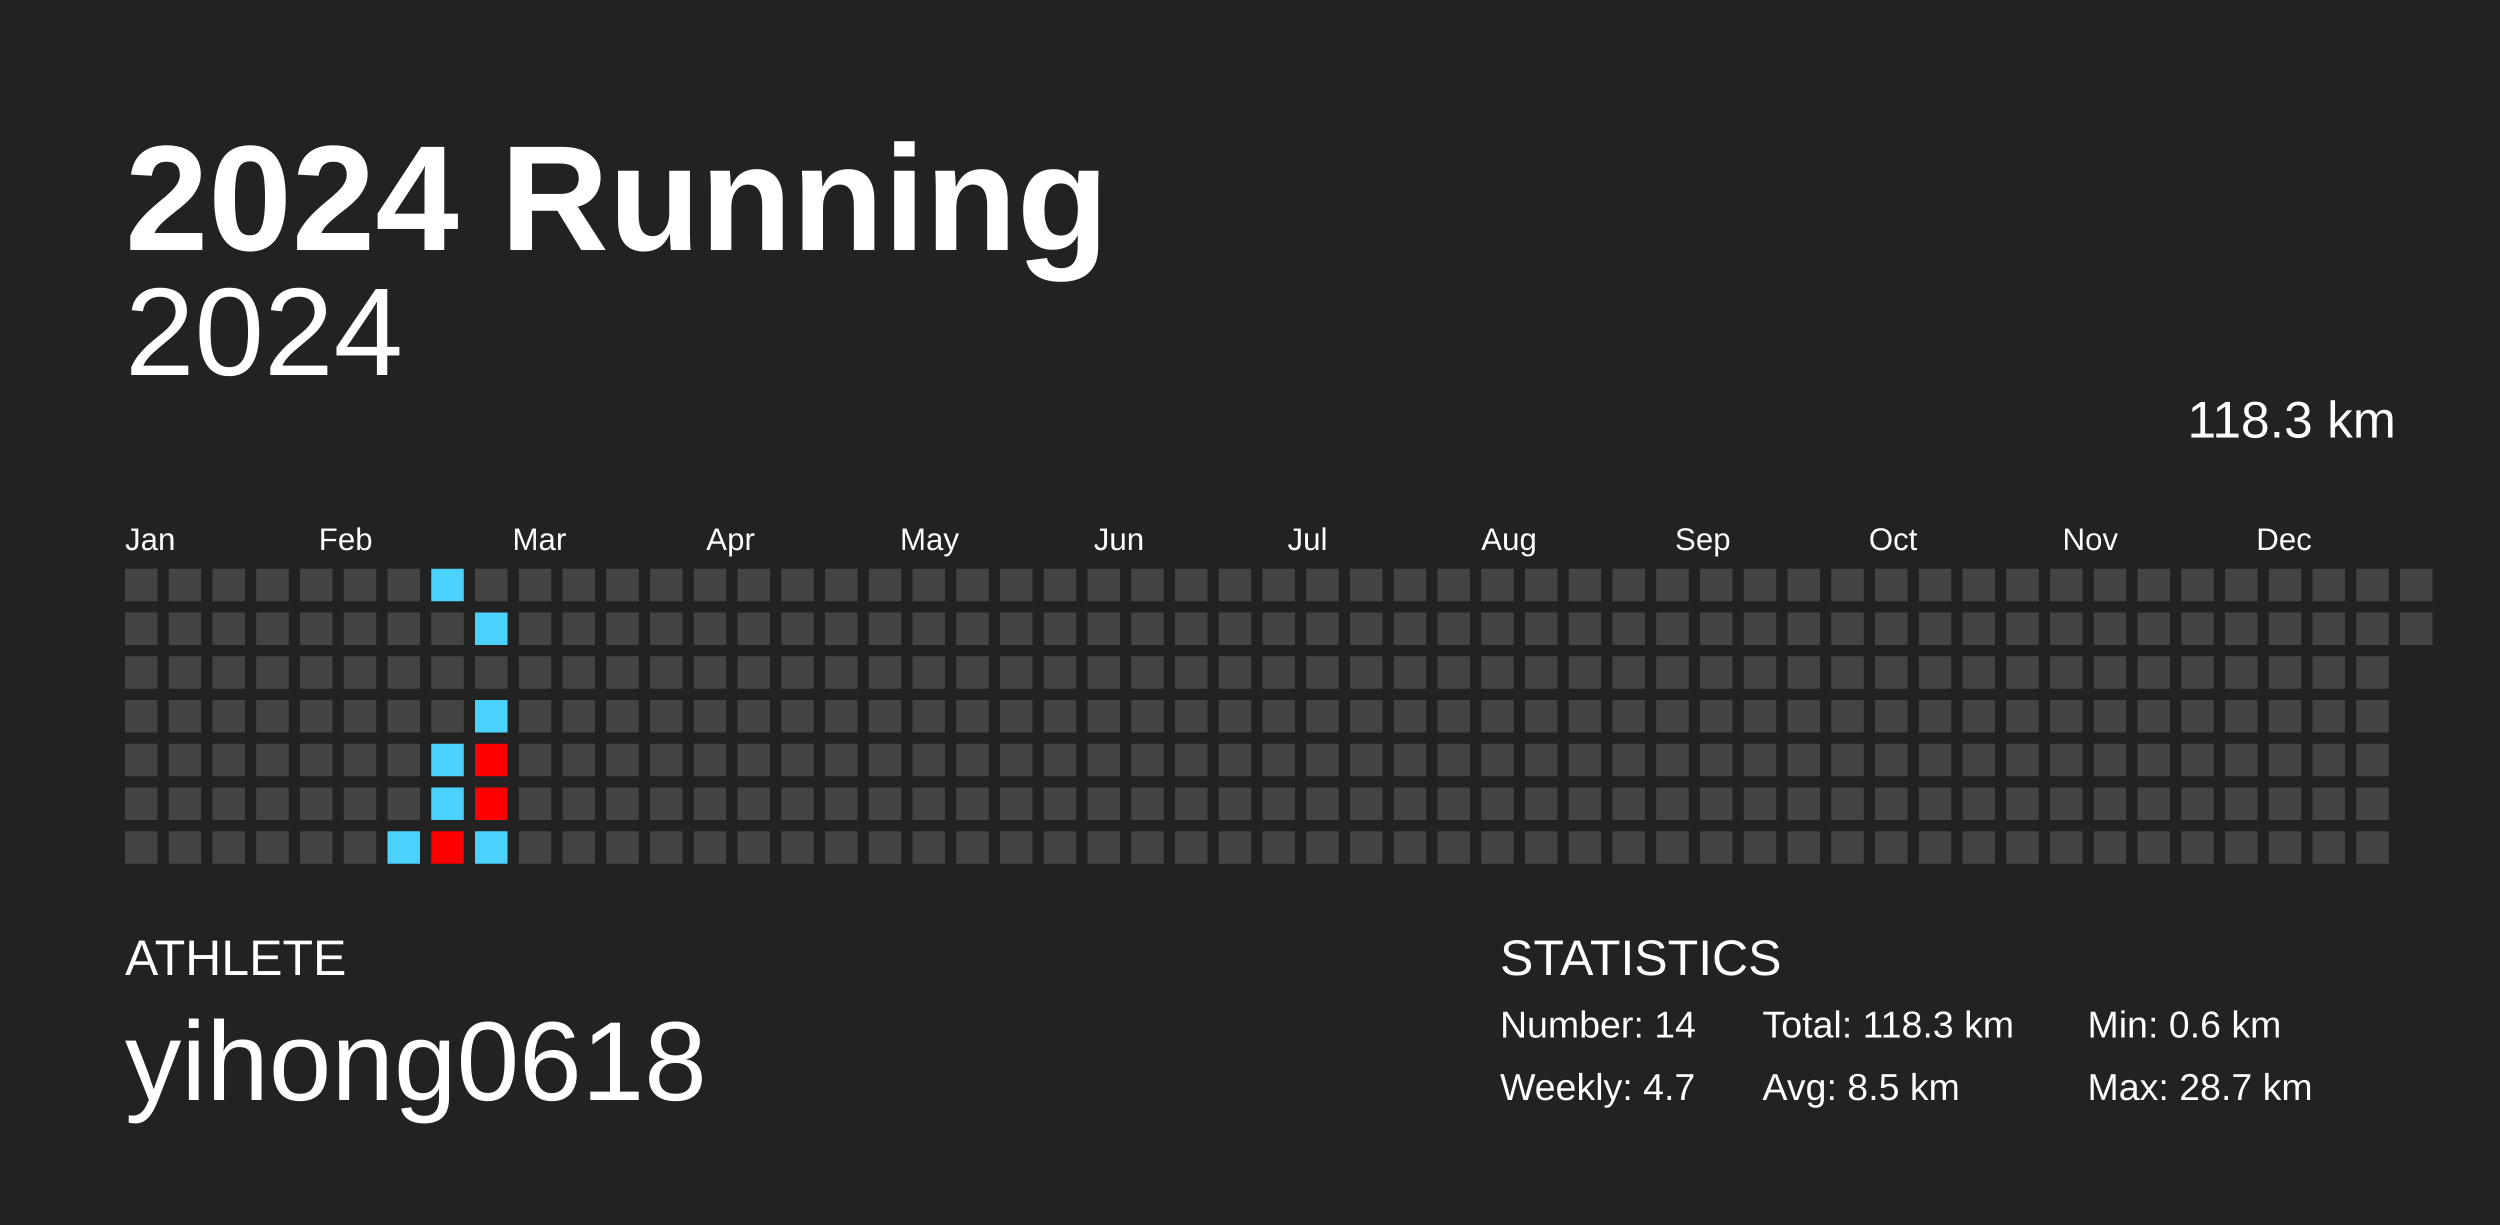
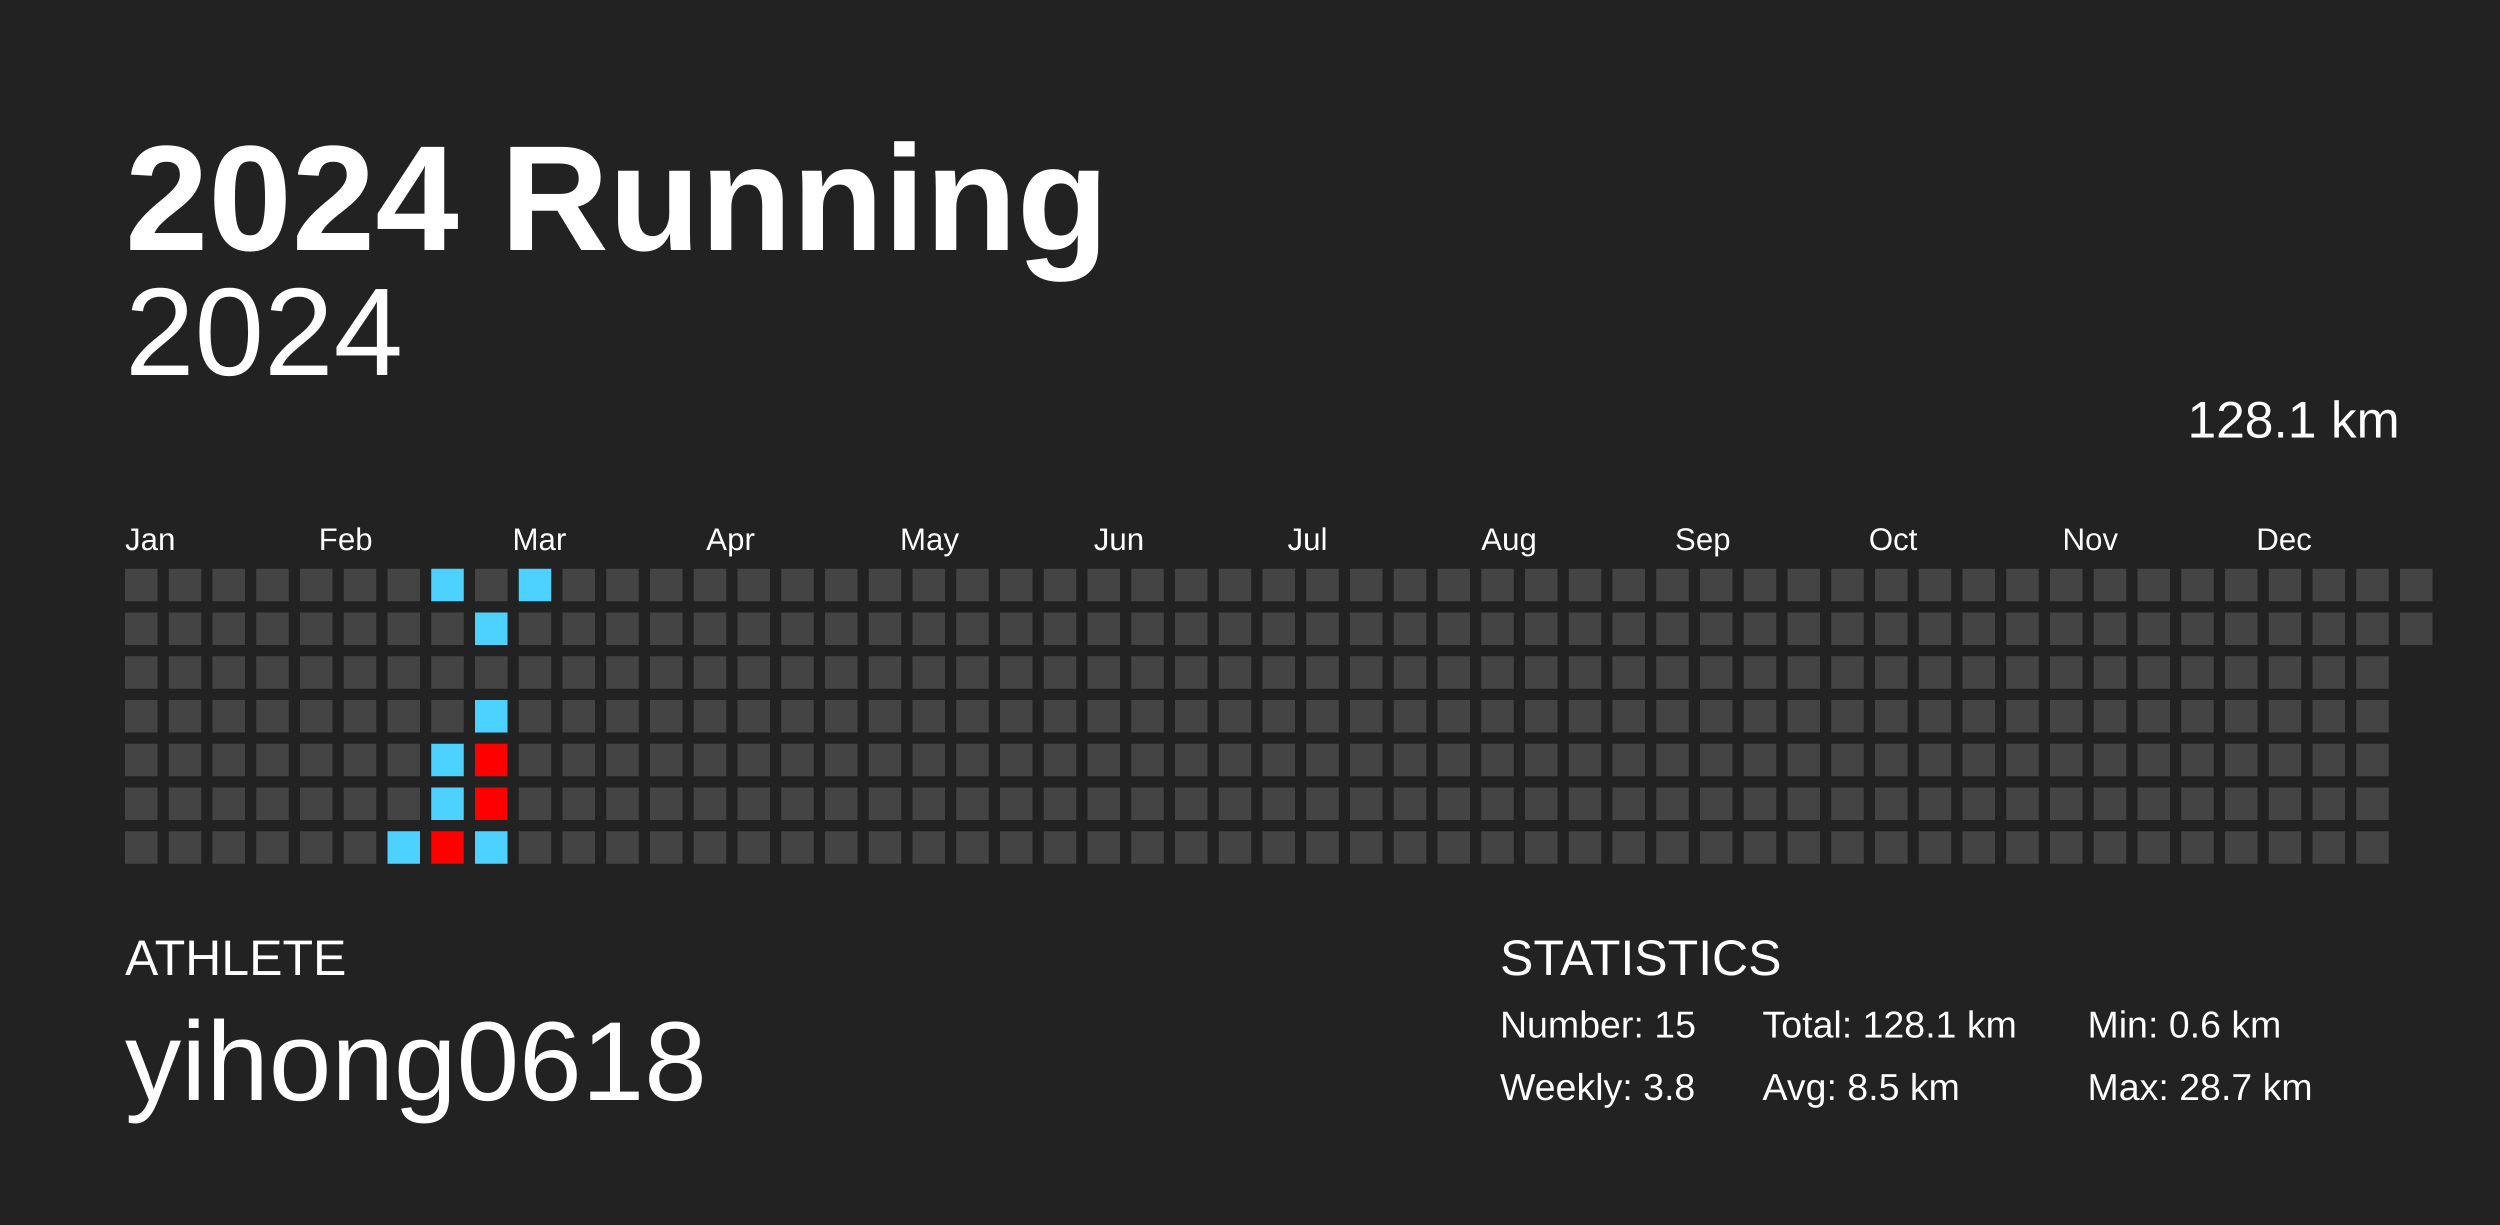
<svg xmlns="http://www.w3.org/2000/svg" baseProfile="full" height="98mm" version="1.1" viewBox="0,0,200,98" width="200mm">
  <defs />
  <rect fill="#222222" height="98" width="200" x="0" y="0" />
  <text fill="#FFFFFF" style="font-size:12px; font-family:Arial; font-weight:bold;" x="10" y="20">2024 Running</text>
  <text fill="#FFFFFF" style="font-size:4px; font-family:Arial" x="10" y="78">ATHLETE</text>
  <text fill="#FFFFFF" style="font-size:9px; font-family:Arial" x="10" y="88">yihong0618</text>
  <text fill="#FFFFFF" style="font-size:4px; font-family:Arial" x="120" y="78">STATISTICS</text>
-   <text fill="#FFFFFF" style="font-size:3px; font-family:Arial" x="120" y="83">Number: 14</text>
-   <text fill="#FFFFFF" style="font-size:3px; font-family:Arial" x="120" y="88">Weekly: 4.7</text>
-   <text fill="#FFFFFF" style="font-size:3px; font-family:Arial" x="141" y="83">Total: 118.3 km</text>
+   <text fill="#FFFFFF" style="font-size:3px; font-family:Arial" x="120" y="83">Number: 15</text>
+   <text fill="#FFFFFF" style="font-size:3px; font-family:Arial" x="120" y="88">Weekly: 3.8</text>
+   <text fill="#FFFFFF" style="font-size:3px; font-family:Arial" x="141" y="83">Total: 128.1 km</text>
  <text fill="#FFFFFF" style="font-size:3px; font-family:Arial" x="141" y="88">Avg: 8.5 km</text>
  <text fill="#FFFFFF" style="font-size:3px; font-family:Arial" x="167" y="83">Min: 0.6 km</text>
  <text fill="#FFFFFF" style="font-size:3px; font-family:Arial" x="167" y="88">Max: 28.7 km</text>
  <text alignment-baseline="hanging" fill="#FFFFFF" style="font-size:10.0px; font-family:Arial;" x="10" y="30">2024</text>
-   <text alignment-baseline="hanging" fill="#FFFFFF" style="font-size:4.125px; font-family:Arial;" x="175" y="35">118.3 km</text>
+   <text alignment-baseline="hanging" fill="#FFFFFF" style="font-size:4.125px; font-family:Arial;" x="175" y="35">128.1 km</text>
  <text fill="#FFFFFF" style="font-size:2.5px; font-family:Arial" x="10.0" y="44">Jan</text>
  <text fill="#FFFFFF" style="font-size:2.5px; font-family:Arial" x="25.5" y="44">Feb</text>
  <text fill="#FFFFFF" style="font-size:2.5px; font-family:Arial" x="41.0" y="44">Mar</text>
  <text fill="#FFFFFF" style="font-size:2.5px; font-family:Arial" x="56.5" y="44">Apr</text>
  <text fill="#FFFFFF" style="font-size:2.5px; font-family:Arial" x="72.0" y="44">May</text>
  <text fill="#FFFFFF" style="font-size:2.5px; font-family:Arial" x="87.5" y="44">Jun</text>
  <text fill="#FFFFFF" style="font-size:2.5px; font-family:Arial" x="103.0" y="44">Jul</text>
  <text fill="#FFFFFF" style="font-size:2.5px; font-family:Arial" x="118.5" y="44">Aug</text>
  <text fill="#FFFFFF" style="font-size:2.5px; font-family:Arial" x="134.0" y="44">Sep</text>
  <text fill="#FFFFFF" style="font-size:2.5px; font-family:Arial" x="149.5" y="44">Oct</text>
  <text fill="#FFFFFF" style="font-size:2.5px; font-family:Arial" x="165.0" y="44">Nov</text>
  <text fill="#FFFFFF" style="font-size:2.5px; font-family:Arial" x="180.5" y="44">Dec</text>
  <rect fill="#444444" height="2.6" width="2.6" x="10.0" y="45.5" />
  <rect fill="#444444" height="2.6" width="2.6" x="10.0" y="49.0" />
  <rect fill="#444444" height="2.6" width="2.6" x="10.0" y="52.5" />
  <rect fill="#444444" height="2.6" width="2.6" x="10.0" y="56.0" />
  <rect fill="#444444" height="2.6" width="2.6" x="10.0" y="59.5" />
  <rect fill="#444444" height="2.6" width="2.6" x="10.0" y="63.0" />
  <rect fill="#444444" height="2.6" width="2.6" x="10.0" y="66.5" />
  <rect fill="#444444" height="2.6" width="2.6" x="13.5" y="45.5" />
  <rect fill="#444444" height="2.6" width="2.6" x="13.5" y="49.0" />
  <rect fill="#444444" height="2.6" width="2.6" x="13.5" y="52.5" />
  <rect fill="#444444" height="2.6" width="2.6" x="13.5" y="56.0" />
  <rect fill="#444444" height="2.6" width="2.6" x="13.5" y="59.5" />
  <rect fill="#444444" height="2.6" width="2.6" x="13.5" y="63.0" />
  <rect fill="#444444" height="2.6" width="2.6" x="13.5" y="66.5" />
  <rect fill="#444444" height="2.6" width="2.6" x="17.0" y="45.5" />
  <rect fill="#444444" height="2.6" width="2.6" x="17.0" y="49.0" />
  <rect fill="#444444" height="2.6" width="2.6" x="17.0" y="52.5" />
  <rect fill="#444444" height="2.6" width="2.6" x="17.0" y="56.0" />
  <rect fill="#444444" height="2.6" width="2.6" x="17.0" y="59.5" />
  <rect fill="#444444" height="2.6" width="2.6" x="17.0" y="63.0" />
  <rect fill="#444444" height="2.6" width="2.6" x="17.0" y="66.5" />
  <rect fill="#444444" height="2.6" width="2.6" x="20.5" y="45.5" />
  <rect fill="#444444" height="2.6" width="2.6" x="20.5" y="49.0" />
  <rect fill="#444444" height="2.6" width="2.6" x="20.5" y="52.5" />
  <rect fill="#444444" height="2.6" width="2.6" x="20.5" y="56.0" />
  <rect fill="#444444" height="2.6" width="2.6" x="20.5" y="59.5" />
  <rect fill="#444444" height="2.6" width="2.6" x="20.5" y="63.0" />
  <rect fill="#444444" height="2.6" width="2.6" x="20.5" y="66.5" />
  <rect fill="#444444" height="2.6" width="2.6" x="24.0" y="45.5" />
  <rect fill="#444444" height="2.6" width="2.6" x="24.0" y="49.0" />
  <rect fill="#444444" height="2.6" width="2.6" x="24.0" y="52.5" />
  <rect fill="#444444" height="2.6" width="2.6" x="24.0" y="56.0" />
  <rect fill="#444444" height="2.6" width="2.6" x="24.0" y="59.5" />
  <rect fill="#444444" height="2.6" width="2.6" x="24.0" y="63.0" />
  <rect fill="#444444" height="2.6" width="2.6" x="24.0" y="66.5" />
  <rect fill="#444444" height="2.6" width="2.6" x="27.5" y="45.5" />
  <rect fill="#444444" height="2.6" width="2.6" x="27.5" y="49.0" />
  <rect fill="#444444" height="2.6" width="2.6" x="27.5" y="52.5" />
  <rect fill="#444444" height="2.6" width="2.6" x="27.5" y="56.0" />
  <rect fill="#444444" height="2.6" width="2.6" x="27.5" y="59.5" />
  <rect fill="#444444" height="2.6" width="2.6" x="27.5" y="63.0" />
  <rect fill="#444444" height="2.6" width="2.6" x="27.5" y="66.5" />
  <rect fill="#444444" height="2.6" width="2.6" x="31.0" y="45.5" />
  <rect fill="#444444" height="2.6" width="2.6" x="31.0" y="49.0" />
  <rect fill="#444444" height="2.6" width="2.6" x="31.0" y="52.5" />
  <rect fill="#444444" height="2.6" width="2.6" x="31.0" y="56.0" />
  <rect fill="#444444" height="2.6" width="2.6" x="31.0" y="59.5" />
  <rect fill="#444444" height="2.6" width="2.6" x="31.0" y="63.0" />
  <rect fill="#4dd2ff" height="2.6" width="2.6" x="31.0" y="66.5" />
  <rect fill="#4dd2ff" height="2.6" width="2.6" x="34.5" y="45.5" />
  <rect fill="#444444" height="2.6" width="2.6" x="34.5" y="49.0" />
  <rect fill="#444444" height="2.6" width="2.6" x="34.5" y="52.5" />
  <rect fill="#444444" height="2.6" width="2.6" x="34.5" y="56.0" />
  <rect fill="#4dd2ff" height="2.6" width="2.6" x="34.5" y="59.5" />
  <rect fill="#4dd2ff" height="2.6" width="2.6" x="34.5" y="63.0" />
  <rect fill="red" height="2.6" width="2.6" x="34.5" y="66.5" />
  <rect fill="#444444" height="2.6" width="2.6" x="38.0" y="45.5" />
  <rect fill="#4dd2ff" height="2.6" width="2.6" x="38.0" y="49.0" />
  <rect fill="#444444" height="2.6" width="2.6" x="38.0" y="52.5" />
  <rect fill="#4dd2ff" height="2.6" width="2.6" x="38.0" y="56.0" />
  <rect fill="red" height="2.6" width="2.6" x="38.0" y="59.5" />
  <rect fill="red" height="2.6" width="2.6" x="38.0" y="63.0" />
  <rect fill="#4dd2ff" height="2.6" width="2.6" x="38.0" y="66.5" />
-   <rect fill="#444444" height="2.6" width="2.6" x="41.5" y="45.5" />
+   <rect fill="#4dd2ff" height="2.6" width="2.6" x="41.5" y="45.5" />
  <rect fill="#444444" height="2.6" width="2.6" x="41.5" y="49.0" />
  <rect fill="#444444" height="2.6" width="2.6" x="41.5" y="52.5" />
  <rect fill="#444444" height="2.6" width="2.6" x="41.5" y="56.0" />
  <rect fill="#444444" height="2.6" width="2.6" x="41.5" y="59.5" />
  <rect fill="#444444" height="2.6" width="2.6" x="41.5" y="63.0" />
  <rect fill="#444444" height="2.6" width="2.6" x="41.5" y="66.5" />
  <rect fill="#444444" height="2.6" width="2.6" x="45.0" y="45.5" />
  <rect fill="#444444" height="2.6" width="2.6" x="45.0" y="49.0" />
  <rect fill="#444444" height="2.6" width="2.6" x="45.0" y="52.5" />
  <rect fill="#444444" height="2.6" width="2.6" x="45.0" y="56.0" />
  <rect fill="#444444" height="2.6" width="2.6" x="45.0" y="59.5" />
  <rect fill="#444444" height="2.6" width="2.6" x="45.0" y="63.0" />
  <rect fill="#444444" height="2.6" width="2.6" x="45.0" y="66.5" />
  <rect fill="#444444" height="2.6" width="2.6" x="48.5" y="45.5" />
  <rect fill="#444444" height="2.6" width="2.6" x="48.5" y="49.0" />
  <rect fill="#444444" height="2.6" width="2.6" x="48.5" y="52.5" />
  <rect fill="#444444" height="2.6" width="2.6" x="48.5" y="56.0" />
  <rect fill="#444444" height="2.6" width="2.6" x="48.5" y="59.5" />
  <rect fill="#444444" height="2.6" width="2.6" x="48.5" y="63.0" />
  <rect fill="#444444" height="2.6" width="2.6" x="48.5" y="66.5" />
  <rect fill="#444444" height="2.6" width="2.6" x="52.0" y="45.5" />
  <rect fill="#444444" height="2.6" width="2.6" x="52.0" y="49.0" />
  <rect fill="#444444" height="2.6" width="2.6" x="52.0" y="52.5" />
  <rect fill="#444444" height="2.6" width="2.6" x="52.0" y="56.0" />
  <rect fill="#444444" height="2.6" width="2.6" x="52.0" y="59.5" />
  <rect fill="#444444" height="2.6" width="2.6" x="52.0" y="63.0" />
  <rect fill="#444444" height="2.6" width="2.6" x="52.0" y="66.5" />
  <rect fill="#444444" height="2.6" width="2.6" x="55.5" y="45.5" />
  <rect fill="#444444" height="2.6" width="2.6" x="55.5" y="49.0" />
  <rect fill="#444444" height="2.6" width="2.6" x="55.5" y="52.5" />
  <rect fill="#444444" height="2.6" width="2.6" x="55.5" y="56.0" />
  <rect fill="#444444" height="2.6" width="2.6" x="55.5" y="59.5" />
  <rect fill="#444444" height="2.6" width="2.6" x="55.5" y="63.0" />
  <rect fill="#444444" height="2.6" width="2.6" x="55.5" y="66.5" />
  <rect fill="#444444" height="2.6" width="2.6" x="59.0" y="45.5" />
  <rect fill="#444444" height="2.6" width="2.6" x="59.0" y="49.0" />
  <rect fill="#444444" height="2.6" width="2.6" x="59.0" y="52.5" />
  <rect fill="#444444" height="2.6" width="2.6" x="59.0" y="56.0" />
  <rect fill="#444444" height="2.6" width="2.6" x="59.0" y="59.5" />
  <rect fill="#444444" height="2.6" width="2.6" x="59.0" y="63.0" />
  <rect fill="#444444" height="2.6" width="2.6" x="59.0" y="66.5" />
  <rect fill="#444444" height="2.6" width="2.6" x="62.5" y="45.5" />
  <rect fill="#444444" height="2.6" width="2.6" x="62.5" y="49.0" />
  <rect fill="#444444" height="2.6" width="2.6" x="62.5" y="52.5" />
  <rect fill="#444444" height="2.6" width="2.6" x="62.5" y="56.0" />
  <rect fill="#444444" height="2.6" width="2.6" x="62.5" y="59.5" />
  <rect fill="#444444" height="2.6" width="2.6" x="62.5" y="63.0" />
  <rect fill="#444444" height="2.6" width="2.6" x="62.5" y="66.5" />
  <rect fill="#444444" height="2.6" width="2.6" x="66.0" y="45.5" />
  <rect fill="#444444" height="2.6" width="2.6" x="66.0" y="49.0" />
  <rect fill="#444444" height="2.6" width="2.6" x="66.0" y="52.5" />
  <rect fill="#444444" height="2.6" width="2.6" x="66.0" y="56.0" />
  <rect fill="#444444" height="2.6" width="2.6" x="66.0" y="59.5" />
  <rect fill="#444444" height="2.6" width="2.6" x="66.0" y="63.0" />
  <rect fill="#444444" height="2.6" width="2.6" x="66.0" y="66.5" />
  <rect fill="#444444" height="2.6" width="2.6" x="69.5" y="45.5" />
  <rect fill="#444444" height="2.6" width="2.6" x="69.5" y="49.0" />
  <rect fill="#444444" height="2.6" width="2.6" x="69.5" y="52.5" />
  <rect fill="#444444" height="2.6" width="2.6" x="69.5" y="56.0" />
  <rect fill="#444444" height="2.6" width="2.6" x="69.5" y="59.5" />
  <rect fill="#444444" height="2.6" width="2.6" x="69.5" y="63.0" />
  <rect fill="#444444" height="2.6" width="2.6" x="69.5" y="66.5" />
  <rect fill="#444444" height="2.6" width="2.6" x="73.0" y="45.5" />
  <rect fill="#444444" height="2.6" width="2.6" x="73.0" y="49.0" />
  <rect fill="#444444" height="2.6" width="2.6" x="73.0" y="52.5" />
  <rect fill="#444444" height="2.6" width="2.6" x="73.0" y="56.0" />
  <rect fill="#444444" height="2.6" width="2.6" x="73.0" y="59.5" />
  <rect fill="#444444" height="2.6" width="2.6" x="73.0" y="63.0" />
  <rect fill="#444444" height="2.6" width="2.6" x="73.0" y="66.5" />
  <rect fill="#444444" height="2.6" width="2.6" x="76.5" y="45.5" />
  <rect fill="#444444" height="2.6" width="2.6" x="76.5" y="49.0" />
  <rect fill="#444444" height="2.6" width="2.6" x="76.5" y="52.5" />
  <rect fill="#444444" height="2.6" width="2.6" x="76.5" y="56.0" />
  <rect fill="#444444" height="2.6" width="2.6" x="76.5" y="59.5" />
  <rect fill="#444444" height="2.6" width="2.6" x="76.5" y="63.0" />
  <rect fill="#444444" height="2.6" width="2.6" x="76.5" y="66.5" />
  <rect fill="#444444" height="2.6" width="2.6" x="80.0" y="45.5" />
  <rect fill="#444444" height="2.6" width="2.6" x="80.0" y="49.0" />
  <rect fill="#444444" height="2.6" width="2.6" x="80.0" y="52.5" />
  <rect fill="#444444" height="2.6" width="2.6" x="80.0" y="56.0" />
  <rect fill="#444444" height="2.6" width="2.6" x="80.0" y="59.5" />
  <rect fill="#444444" height="2.6" width="2.6" x="80.0" y="63.0" />
  <rect fill="#444444" height="2.6" width="2.6" x="80.0" y="66.5" />
  <rect fill="#444444" height="2.6" width="2.6" x="83.5" y="45.5" />
  <rect fill="#444444" height="2.6" width="2.6" x="83.5" y="49.0" />
  <rect fill="#444444" height="2.6" width="2.6" x="83.5" y="52.5" />
  <rect fill="#444444" height="2.6" width="2.6" x="83.5" y="56.0" />
  <rect fill="#444444" height="2.6" width="2.6" x="83.5" y="59.5" />
  <rect fill="#444444" height="2.6" width="2.6" x="83.5" y="63.0" />
  <rect fill="#444444" height="2.6" width="2.6" x="83.5" y="66.5" />
  <rect fill="#444444" height="2.6" width="2.6" x="87.0" y="45.5" />
  <rect fill="#444444" height="2.6" width="2.6" x="87.0" y="49.0" />
  <rect fill="#444444" height="2.6" width="2.6" x="87.0" y="52.5" />
  <rect fill="#444444" height="2.6" width="2.6" x="87.0" y="56.0" />
  <rect fill="#444444" height="2.6" width="2.6" x="87.0" y="59.5" />
  <rect fill="#444444" height="2.6" width="2.6" x="87.0" y="63.0" />
  <rect fill="#444444" height="2.6" width="2.6" x="87.0" y="66.5" />
  <rect fill="#444444" height="2.6" width="2.6" x="90.5" y="45.5" />
  <rect fill="#444444" height="2.6" width="2.6" x="90.5" y="49.0" />
  <rect fill="#444444" height="2.6" width="2.6" x="90.5" y="52.5" />
  <rect fill="#444444" height="2.6" width="2.6" x="90.5" y="56.0" />
  <rect fill="#444444" height="2.6" width="2.6" x="90.5" y="59.5" />
  <rect fill="#444444" height="2.6" width="2.6" x="90.5" y="63.0" />
  <rect fill="#444444" height="2.6" width="2.6" x="90.5" y="66.5" />
  <rect fill="#444444" height="2.6" width="2.6" x="94.0" y="45.5" />
  <rect fill="#444444" height="2.6" width="2.6" x="94.0" y="49.0" />
  <rect fill="#444444" height="2.6" width="2.6" x="94.0" y="52.5" />
  <rect fill="#444444" height="2.6" width="2.6" x="94.0" y="56.0" />
  <rect fill="#444444" height="2.6" width="2.6" x="94.0" y="59.5" />
  <rect fill="#444444" height="2.6" width="2.6" x="94.0" y="63.0" />
  <rect fill="#444444" height="2.6" width="2.6" x="94.0" y="66.5" />
  <rect fill="#444444" height="2.6" width="2.6" x="97.5" y="45.5" />
  <rect fill="#444444" height="2.6" width="2.6" x="97.5" y="49.0" />
  <rect fill="#444444" height="2.6" width="2.6" x="97.5" y="52.5" />
  <rect fill="#444444" height="2.6" width="2.6" x="97.5" y="56.0" />
  <rect fill="#444444" height="2.6" width="2.6" x="97.5" y="59.5" />
  <rect fill="#444444" height="2.6" width="2.6" x="97.5" y="63.0" />
  <rect fill="#444444" height="2.6" width="2.6" x="97.5" y="66.5" />
  <rect fill="#444444" height="2.6" width="2.6" x="101.0" y="45.5" />
  <rect fill="#444444" height="2.6" width="2.6" x="101.0" y="49.0" />
  <rect fill="#444444" height="2.6" width="2.6" x="101.0" y="52.5" />
  <rect fill="#444444" height="2.6" width="2.6" x="101.0" y="56.0" />
  <rect fill="#444444" height="2.6" width="2.6" x="101.0" y="59.5" />
  <rect fill="#444444" height="2.6" width="2.6" x="101.0" y="63.0" />
  <rect fill="#444444" height="2.6" width="2.6" x="101.0" y="66.5" />
  <rect fill="#444444" height="2.6" width="2.6" x="104.5" y="45.5" />
  <rect fill="#444444" height="2.6" width="2.6" x="104.5" y="49.0" />
  <rect fill="#444444" height="2.6" width="2.6" x="104.5" y="52.5" />
  <rect fill="#444444" height="2.6" width="2.6" x="104.5" y="56.0" />
  <rect fill="#444444" height="2.6" width="2.6" x="104.5" y="59.5" />
  <rect fill="#444444" height="2.6" width="2.6" x="104.5" y="63.0" />
  <rect fill="#444444" height="2.6" width="2.6" x="104.5" y="66.5" />
  <rect fill="#444444" height="2.6" width="2.6" x="108.0" y="45.5" />
  <rect fill="#444444" height="2.6" width="2.6" x="108.0" y="49.0" />
  <rect fill="#444444" height="2.6" width="2.6" x="108.0" y="52.5" />
  <rect fill="#444444" height="2.6" width="2.6" x="108.0" y="56.0" />
  <rect fill="#444444" height="2.6" width="2.6" x="108.0" y="59.5" />
  <rect fill="#444444" height="2.6" width="2.6" x="108.0" y="63.0" />
  <rect fill="#444444" height="2.6" width="2.6" x="108.0" y="66.5" />
  <rect fill="#444444" height="2.6" width="2.6" x="111.5" y="45.5" />
  <rect fill="#444444" height="2.6" width="2.6" x="111.5" y="49.0" />
  <rect fill="#444444" height="2.6" width="2.6" x="111.5" y="52.5" />
  <rect fill="#444444" height="2.6" width="2.6" x="111.5" y="56.0" />
  <rect fill="#444444" height="2.6" width="2.6" x="111.5" y="59.5" />
  <rect fill="#444444" height="2.6" width="2.6" x="111.5" y="63.0" />
  <rect fill="#444444" height="2.6" width="2.6" x="111.5" y="66.5" />
  <rect fill="#444444" height="2.6" width="2.6" x="115.0" y="45.5" />
  <rect fill="#444444" height="2.6" width="2.6" x="115.0" y="49.0" />
  <rect fill="#444444" height="2.6" width="2.6" x="115.0" y="52.5" />
  <rect fill="#444444" height="2.6" width="2.6" x="115.0" y="56.0" />
  <rect fill="#444444" height="2.6" width="2.6" x="115.0" y="59.5" />
  <rect fill="#444444" height="2.6" width="2.6" x="115.0" y="63.0" />
  <rect fill="#444444" height="2.6" width="2.6" x="115.0" y="66.5" />
  <rect fill="#444444" height="2.6" width="2.6" x="118.5" y="45.5" />
  <rect fill="#444444" height="2.6" width="2.6" x="118.5" y="49.0" />
  <rect fill="#444444" height="2.6" width="2.6" x="118.5" y="52.5" />
  <rect fill="#444444" height="2.6" width="2.6" x="118.5" y="56.0" />
  <rect fill="#444444" height="2.6" width="2.6" x="118.5" y="59.5" />
  <rect fill="#444444" height="2.6" width="2.6" x="118.5" y="63.0" />
  <rect fill="#444444" height="2.6" width="2.6" x="118.5" y="66.5" />
  <rect fill="#444444" height="2.6" width="2.6" x="122.0" y="45.5" />
  <rect fill="#444444" height="2.6" width="2.6" x="122.0" y="49.0" />
  <rect fill="#444444" height="2.6" width="2.6" x="122.0" y="52.5" />
  <rect fill="#444444" height="2.6" width="2.6" x="122.0" y="56.0" />
  <rect fill="#444444" height="2.6" width="2.6" x="122.0" y="59.5" />
  <rect fill="#444444" height="2.6" width="2.6" x="122.0" y="63.0" />
  <rect fill="#444444" height="2.6" width="2.6" x="122.0" y="66.5" />
  <rect fill="#444444" height="2.6" width="2.6" x="125.5" y="45.5" />
  <rect fill="#444444" height="2.6" width="2.6" x="125.5" y="49.0" />
  <rect fill="#444444" height="2.6" width="2.6" x="125.5" y="52.5" />
  <rect fill="#444444" height="2.6" width="2.6" x="125.5" y="56.0" />
  <rect fill="#444444" height="2.6" width="2.6" x="125.5" y="59.5" />
  <rect fill="#444444" height="2.6" width="2.6" x="125.5" y="63.0" />
  <rect fill="#444444" height="2.6" width="2.6" x="125.5" y="66.5" />
  <rect fill="#444444" height="2.6" width="2.6" x="129.0" y="45.5" />
  <rect fill="#444444" height="2.6" width="2.6" x="129.0" y="49.0" />
  <rect fill="#444444" height="2.6" width="2.6" x="129.0" y="52.5" />
  <rect fill="#444444" height="2.6" width="2.6" x="129.0" y="56.0" />
  <rect fill="#444444" height="2.6" width="2.6" x="129.0" y="59.5" />
  <rect fill="#444444" height="2.6" width="2.6" x="129.0" y="63.0" />
  <rect fill="#444444" height="2.6" width="2.6" x="129.0" y="66.5" />
  <rect fill="#444444" height="2.6" width="2.6" x="132.5" y="45.5" />
  <rect fill="#444444" height="2.6" width="2.6" x="132.5" y="49.0" />
  <rect fill="#444444" height="2.6" width="2.6" x="132.5" y="52.5" />
  <rect fill="#444444" height="2.6" width="2.6" x="132.5" y="56.0" />
  <rect fill="#444444" height="2.6" width="2.6" x="132.5" y="59.5" />
  <rect fill="#444444" height="2.6" width="2.6" x="132.5" y="63.0" />
  <rect fill="#444444" height="2.6" width="2.6" x="132.5" y="66.5" />
  <rect fill="#444444" height="2.6" width="2.6" x="136.0" y="45.5" />
  <rect fill="#444444" height="2.6" width="2.6" x="136.0" y="49.0" />
  <rect fill="#444444" height="2.6" width="2.6" x="136.0" y="52.5" />
  <rect fill="#444444" height="2.6" width="2.6" x="136.0" y="56.0" />
  <rect fill="#444444" height="2.6" width="2.6" x="136.0" y="59.5" />
  <rect fill="#444444" height="2.6" width="2.6" x="136.0" y="63.0" />
  <rect fill="#444444" height="2.6" width="2.6" x="136.0" y="66.5" />
  <rect fill="#444444" height="2.6" width="2.6" x="139.5" y="45.5" />
  <rect fill="#444444" height="2.6" width="2.6" x="139.5" y="49.0" />
  <rect fill="#444444" height="2.6" width="2.6" x="139.5" y="52.5" />
  <rect fill="#444444" height="2.6" width="2.6" x="139.5" y="56.0" />
  <rect fill="#444444" height="2.6" width="2.6" x="139.5" y="59.5" />
  <rect fill="#444444" height="2.6" width="2.6" x="139.5" y="63.0" />
  <rect fill="#444444" height="2.6" width="2.6" x="139.5" y="66.5" />
  <rect fill="#444444" height="2.6" width="2.6" x="143.0" y="45.5" />
  <rect fill="#444444" height="2.6" width="2.6" x="143.0" y="49.0" />
  <rect fill="#444444" height="2.6" width="2.6" x="143.0" y="52.5" />
  <rect fill="#444444" height="2.6" width="2.6" x="143.0" y="56.0" />
  <rect fill="#444444" height="2.6" width="2.6" x="143.0" y="59.5" />
  <rect fill="#444444" height="2.6" width="2.6" x="143.0" y="63.0" />
  <rect fill="#444444" height="2.6" width="2.6" x="143.0" y="66.5" />
  <rect fill="#444444" height="2.6" width="2.6" x="146.5" y="45.5" />
  <rect fill="#444444" height="2.6" width="2.6" x="146.5" y="49.0" />
  <rect fill="#444444" height="2.6" width="2.6" x="146.5" y="52.5" />
  <rect fill="#444444" height="2.6" width="2.6" x="146.5" y="56.0" />
  <rect fill="#444444" height="2.6" width="2.6" x="146.5" y="59.5" />
  <rect fill="#444444" height="2.6" width="2.6" x="146.5" y="63.0" />
  <rect fill="#444444" height="2.6" width="2.6" x="146.5" y="66.5" />
  <rect fill="#444444" height="2.6" width="2.6" x="150.0" y="45.5" />
  <rect fill="#444444" height="2.6" width="2.6" x="150.0" y="49.0" />
  <rect fill="#444444" height="2.6" width="2.6" x="150.0" y="52.5" />
  <rect fill="#444444" height="2.6" width="2.6" x="150.0" y="56.0" />
  <rect fill="#444444" height="2.6" width="2.6" x="150.0" y="59.5" />
  <rect fill="#444444" height="2.6" width="2.6" x="150.0" y="63.0" />
  <rect fill="#444444" height="2.6" width="2.6" x="150.0" y="66.5" />
  <rect fill="#444444" height="2.6" width="2.6" x="153.5" y="45.5" />
  <rect fill="#444444" height="2.6" width="2.6" x="153.5" y="49.0" />
  <rect fill="#444444" height="2.6" width="2.6" x="153.5" y="52.5" />
  <rect fill="#444444" height="2.6" width="2.6" x="153.5" y="56.0" />
  <rect fill="#444444" height="2.6" width="2.6" x="153.5" y="59.5" />
  <rect fill="#444444" height="2.6" width="2.6" x="153.5" y="63.0" />
  <rect fill="#444444" height="2.6" width="2.6" x="153.5" y="66.5" />
  <rect fill="#444444" height="2.6" width="2.6" x="157.0" y="45.5" />
  <rect fill="#444444" height="2.6" width="2.6" x="157.0" y="49.0" />
  <rect fill="#444444" height="2.6" width="2.6" x="157.0" y="52.5" />
  <rect fill="#444444" height="2.6" width="2.6" x="157.0" y="56.0" />
  <rect fill="#444444" height="2.6" width="2.6" x="157.0" y="59.5" />
  <rect fill="#444444" height="2.6" width="2.6" x="157.0" y="63.0" />
  <rect fill="#444444" height="2.6" width="2.6" x="157.0" y="66.5" />
  <rect fill="#444444" height="2.6" width="2.6" x="160.5" y="45.5" />
  <rect fill="#444444" height="2.6" width="2.6" x="160.5" y="49.0" />
  <rect fill="#444444" height="2.6" width="2.6" x="160.5" y="52.5" />
  <rect fill="#444444" height="2.6" width="2.6" x="160.5" y="56.0" />
  <rect fill="#444444" height="2.6" width="2.6" x="160.5" y="59.5" />
  <rect fill="#444444" height="2.6" width="2.6" x="160.5" y="63.0" />
  <rect fill="#444444" height="2.6" width="2.6" x="160.5" y="66.5" />
  <rect fill="#444444" height="2.6" width="2.6" x="164.0" y="45.5" />
  <rect fill="#444444" height="2.6" width="2.6" x="164.0" y="49.0" />
  <rect fill="#444444" height="2.6" width="2.6" x="164.0" y="52.5" />
  <rect fill="#444444" height="2.6" width="2.6" x="164.0" y="56.0" />
  <rect fill="#444444" height="2.6" width="2.6" x="164.0" y="59.5" />
  <rect fill="#444444" height="2.6" width="2.6" x="164.0" y="63.0" />
  <rect fill="#444444" height="2.6" width="2.6" x="164.0" y="66.5" />
  <rect fill="#444444" height="2.6" width="2.6" x="167.5" y="45.5" />
  <rect fill="#444444" height="2.6" width="2.6" x="167.5" y="49.0" />
  <rect fill="#444444" height="2.6" width="2.6" x="167.5" y="52.5" />
  <rect fill="#444444" height="2.6" width="2.6" x="167.5" y="56.0" />
  <rect fill="#444444" height="2.6" width="2.6" x="167.5" y="59.5" />
  <rect fill="#444444" height="2.6" width="2.6" x="167.5" y="63.0" />
  <rect fill="#444444" height="2.6" width="2.6" x="167.5" y="66.5" />
  <rect fill="#444444" height="2.6" width="2.6" x="171.0" y="45.5" />
  <rect fill="#444444" height="2.6" width="2.6" x="171.0" y="49.0" />
  <rect fill="#444444" height="2.6" width="2.6" x="171.0" y="52.5" />
  <rect fill="#444444" height="2.6" width="2.6" x="171.0" y="56.0" />
  <rect fill="#444444" height="2.6" width="2.6" x="171.0" y="59.5" />
  <rect fill="#444444" height="2.6" width="2.6" x="171.0" y="63.0" />
  <rect fill="#444444" height="2.6" width="2.6" x="171.0" y="66.5" />
  <rect fill="#444444" height="2.6" width="2.6" x="174.5" y="45.5" />
  <rect fill="#444444" height="2.6" width="2.6" x="174.5" y="49.0" />
  <rect fill="#444444" height="2.6" width="2.6" x="174.5" y="52.5" />
  <rect fill="#444444" height="2.6" width="2.6" x="174.5" y="56.0" />
  <rect fill="#444444" height="2.6" width="2.6" x="174.5" y="59.5" />
  <rect fill="#444444" height="2.6" width="2.6" x="174.5" y="63.0" />
  <rect fill="#444444" height="2.6" width="2.6" x="174.5" y="66.5" />
  <rect fill="#444444" height="2.6" width="2.6" x="178.0" y="45.5" />
  <rect fill="#444444" height="2.6" width="2.6" x="178.0" y="49.0" />
  <rect fill="#444444" height="2.6" width="2.6" x="178.0" y="52.5" />
  <rect fill="#444444" height="2.6" width="2.6" x="178.0" y="56.0" />
  <rect fill="#444444" height="2.6" width="2.6" x="178.0" y="59.5" />
  <rect fill="#444444" height="2.6" width="2.6" x="178.0" y="63.0" />
  <rect fill="#444444" height="2.6" width="2.6" x="178.0" y="66.5" />
  <rect fill="#444444" height="2.6" width="2.6" x="181.5" y="45.5" />
  <rect fill="#444444" height="2.6" width="2.6" x="181.5" y="49.0" />
  <rect fill="#444444" height="2.6" width="2.6" x="181.5" y="52.5" />
  <rect fill="#444444" height="2.6" width="2.6" x="181.5" y="56.0" />
  <rect fill="#444444" height="2.6" width="2.6" x="181.5" y="59.5" />
  <rect fill="#444444" height="2.6" width="2.6" x="181.5" y="63.0" />
  <rect fill="#444444" height="2.6" width="2.6" x="181.5" y="66.5" />
  <rect fill="#444444" height="2.6" width="2.6" x="185.0" y="45.5" />
  <rect fill="#444444" height="2.6" width="2.6" x="185.0" y="49.0" />
  <rect fill="#444444" height="2.6" width="2.6" x="185.0" y="52.5" />
  <rect fill="#444444" height="2.6" width="2.6" x="185.0" y="56.0" />
  <rect fill="#444444" height="2.6" width="2.6" x="185.0" y="59.5" />
  <rect fill="#444444" height="2.6" width="2.6" x="185.0" y="63.0" />
  <rect fill="#444444" height="2.6" width="2.6" x="185.0" y="66.5" />
  <rect fill="#444444" height="2.6" width="2.6" x="188.5" y="45.5" />
  <rect fill="#444444" height="2.6" width="2.6" x="188.5" y="49.0" />
  <rect fill="#444444" height="2.6" width="2.6" x="188.5" y="52.5" />
  <rect fill="#444444" height="2.6" width="2.6" x="188.5" y="56.0" />
  <rect fill="#444444" height="2.6" width="2.6" x="188.5" y="59.5" />
  <rect fill="#444444" height="2.6" width="2.6" x="188.5" y="63.0" />
  <rect fill="#444444" height="2.6" width="2.6" x="188.5" y="66.5" />
  <rect fill="#444444" height="2.6" width="2.6" x="192.0" y="45.5" />
  <rect fill="#444444" height="2.6" width="2.6" x="192.0" y="49.0" />
</svg>
